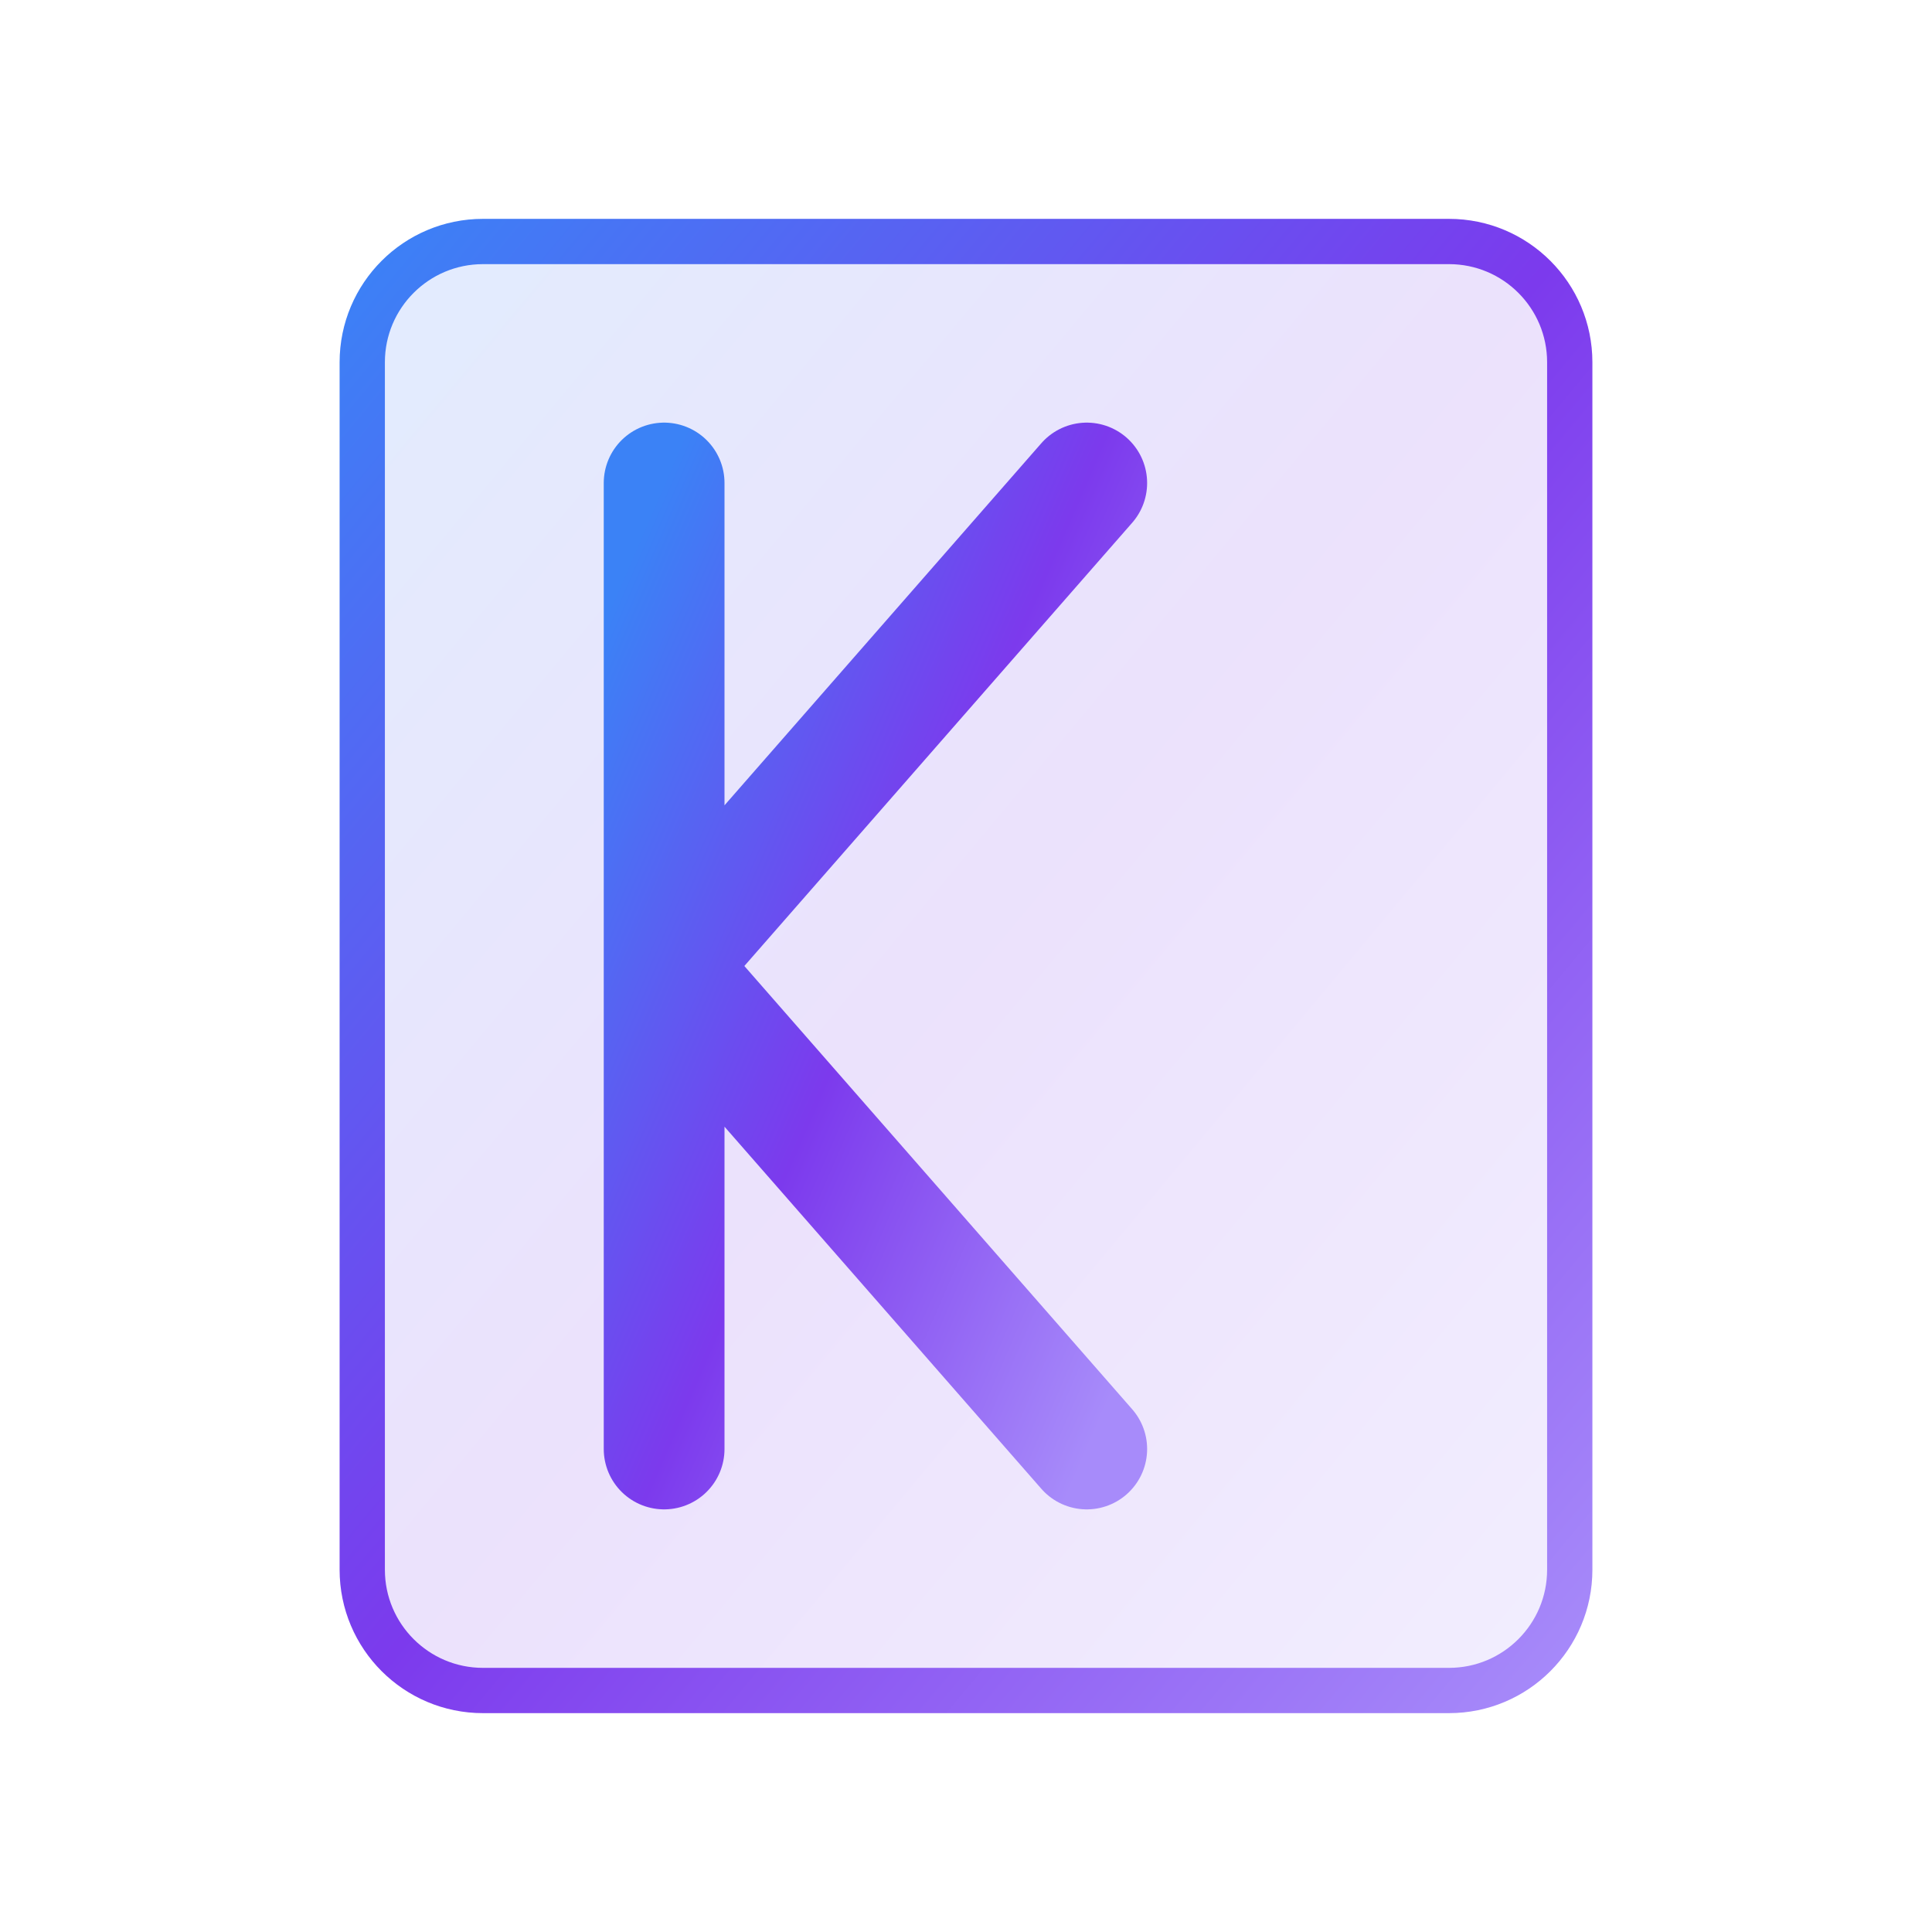
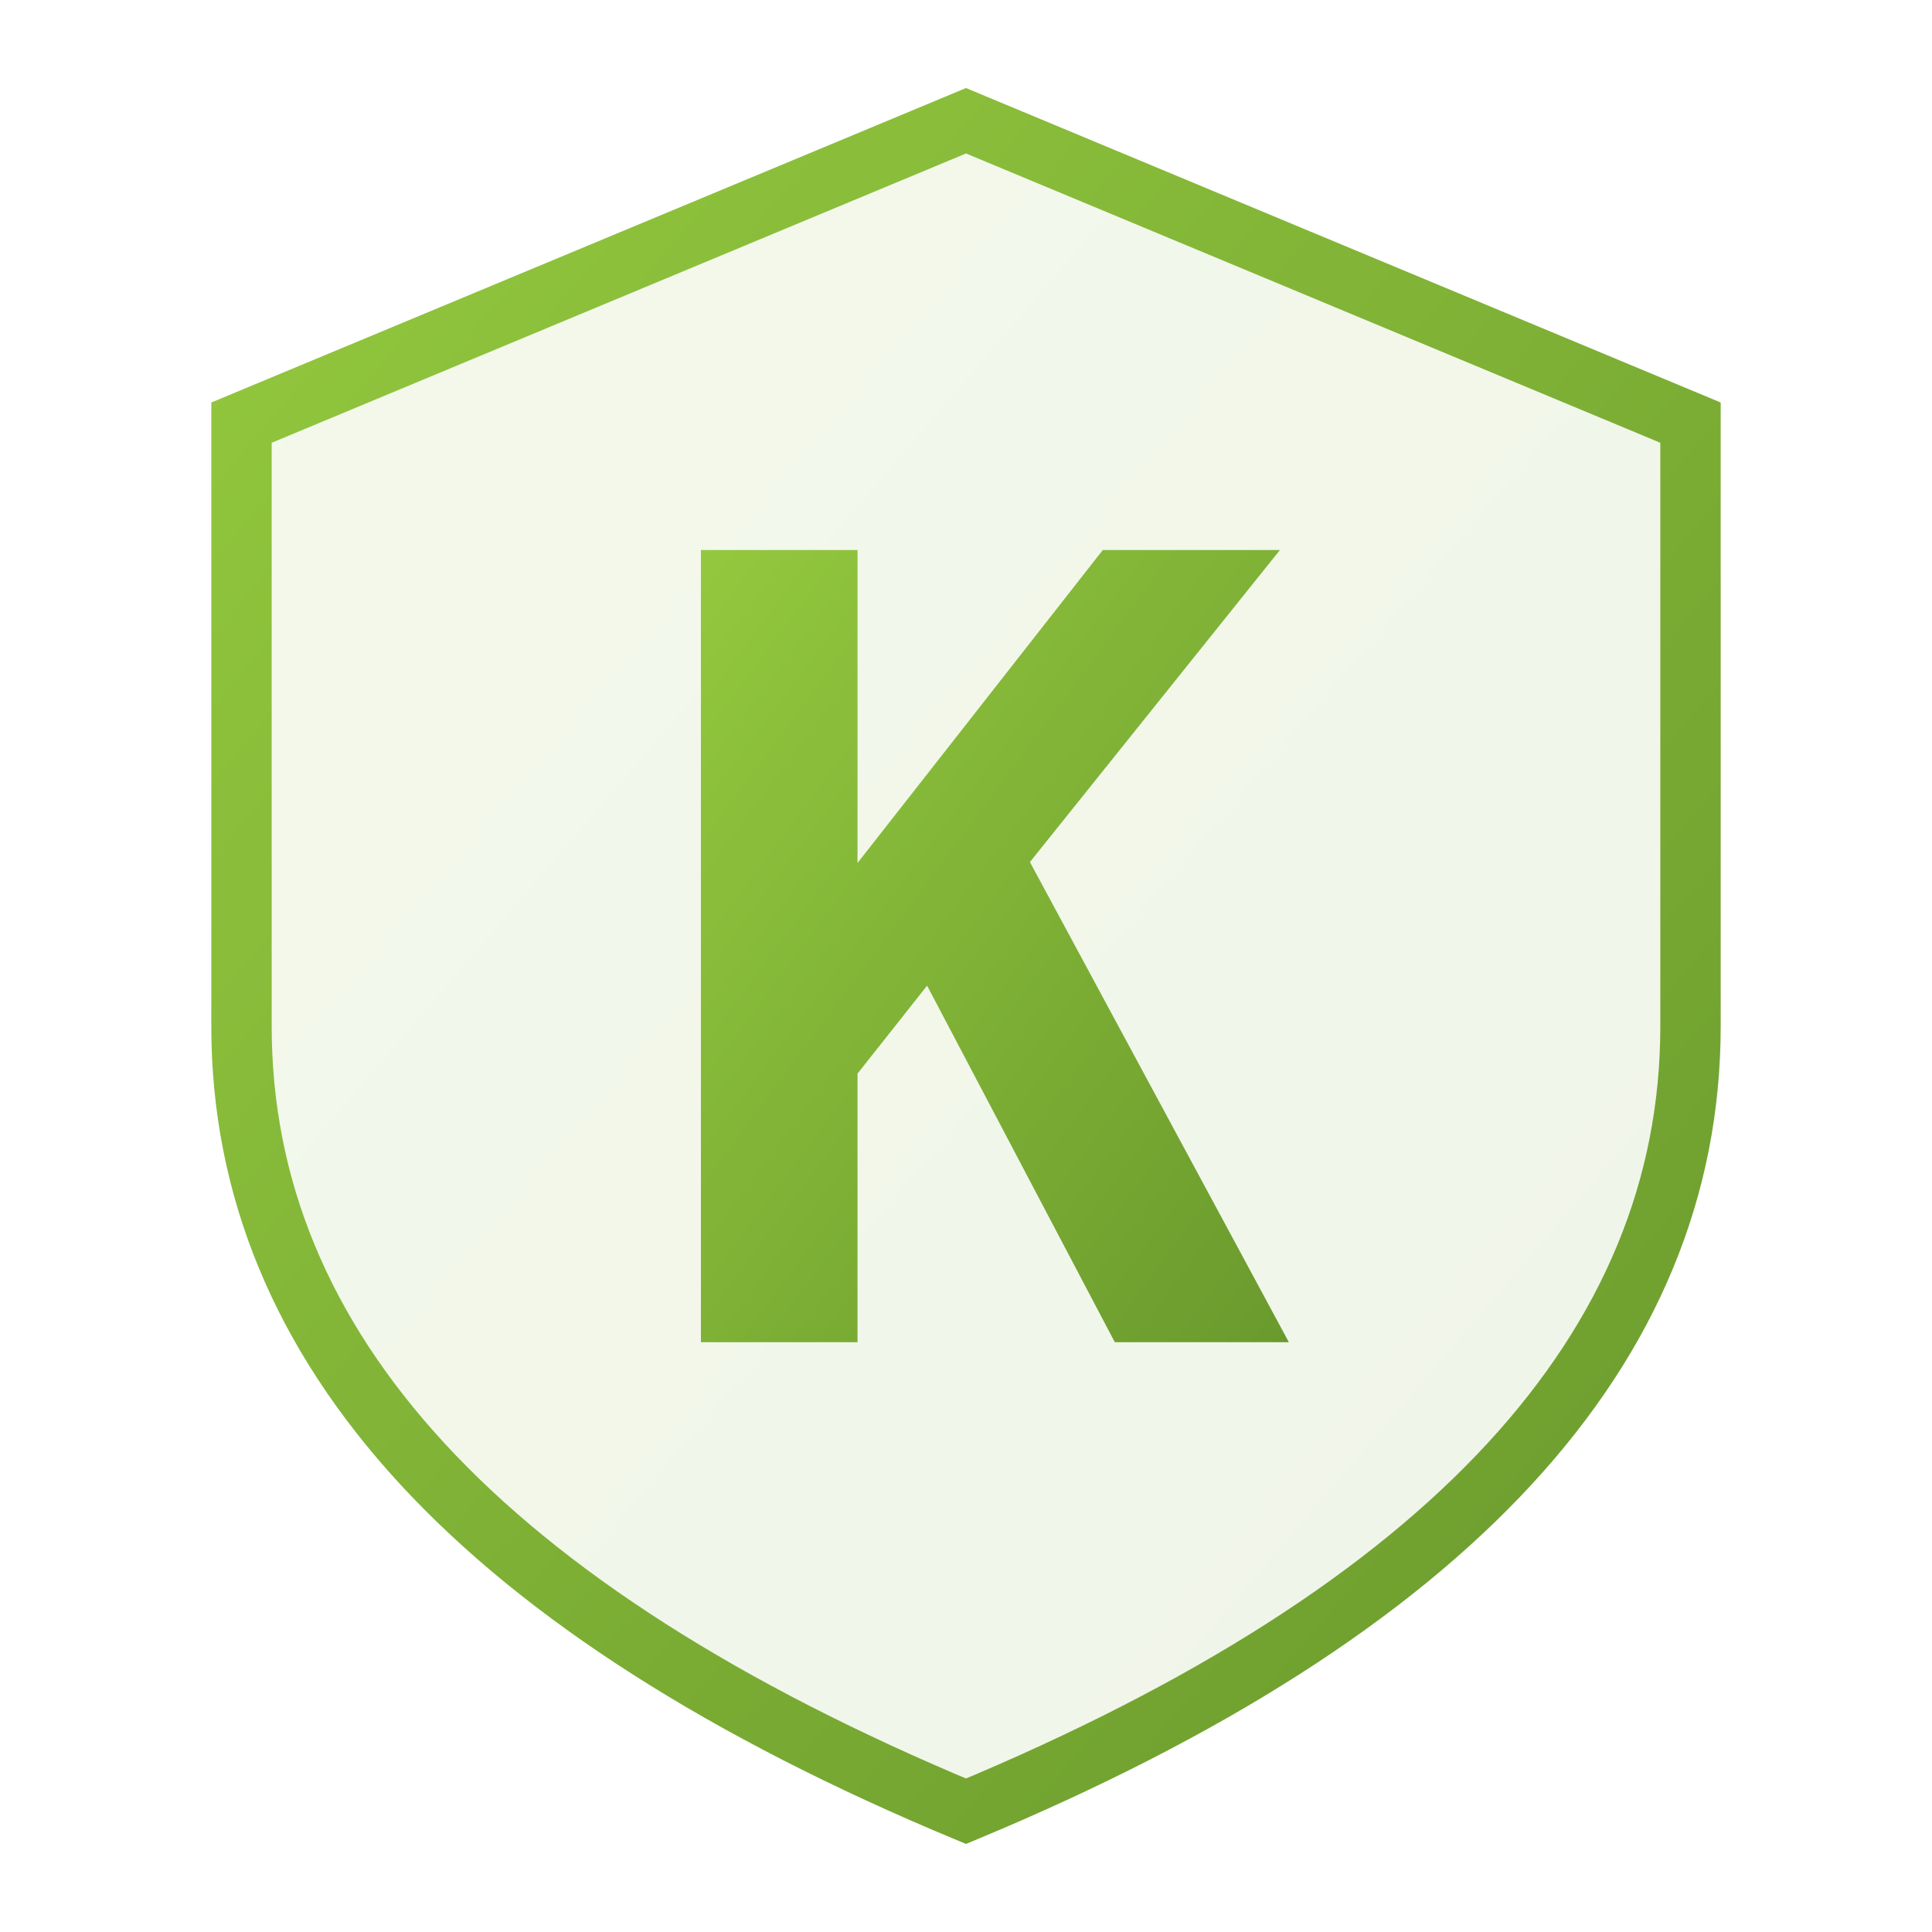
- <svg xmlns="http://www.w3.org/2000/svg" viewBox="0 0 128 128" fill="none">
+ <svg xmlns="http://www.w3.org/2000/svg" viewBox="0 0 128 128">
  <defs>
-     <linearGradient id="gradient" x1="0%" y1="0%" x2="100%" y2="100%">
-       <stop offset="0%" style="stop-color:#3b82f6" />
-       <stop offset="50%" style="stop-color:#7c3aed" />
-       <stop offset="100%" style="stop-color:#a78bfa" />
+     <linearGradient id="gg" x1="0%" y1="0%" x2="100%" y2="100%">
+       <stop offset="0%" stop-color="#93c83e" />
+       <stop offset="100%" stop-color="#6a9a2d" />
    </linearGradient>
  </defs>
-   <rect x="24" y="16" width="80" height="96" rx="8" fill="url(#gradient)" opacity="0.15" />
-   <rect x="24" y="16" width="80" height="96" rx="8" stroke="url(#gradient)" stroke-width="3" fill="none" />
-   <path d="M44 32 L44 96 M44 64 L72 32 M44 64 L72 96" stroke="url(#gradient)" stroke-width="8" stroke-linecap="round" stroke-linejoin="round" />
-   <line x1="52" y1="76" x2="88" y2="76" stroke="url(#gradient)" stroke-width="3" stroke-linecap="round" opacity="0.5" />
-   <line x1="52" y1="88" x2="80" y2="88" stroke="url(#gradient)" stroke-width="3" stroke-linecap="round" opacity="0.5" />
+   <path d="M64 8 L112 28 L112 68 Q112 100 64 120 Q16 100 16 68 L16 28 Z" stroke="url(#gg)" stroke-width="4" fill="url(#gg)" fill-opacity="0.1" />
+   <text x="64" y="64" font-family="JetBrains Mono, SF Mono, Menlo, Monaco, Consolas, monospace" font-size="72" font-weight="700" text-anchor="middle" dominant-baseline="central" fill="url(#gg)">K</text>
</svg>
